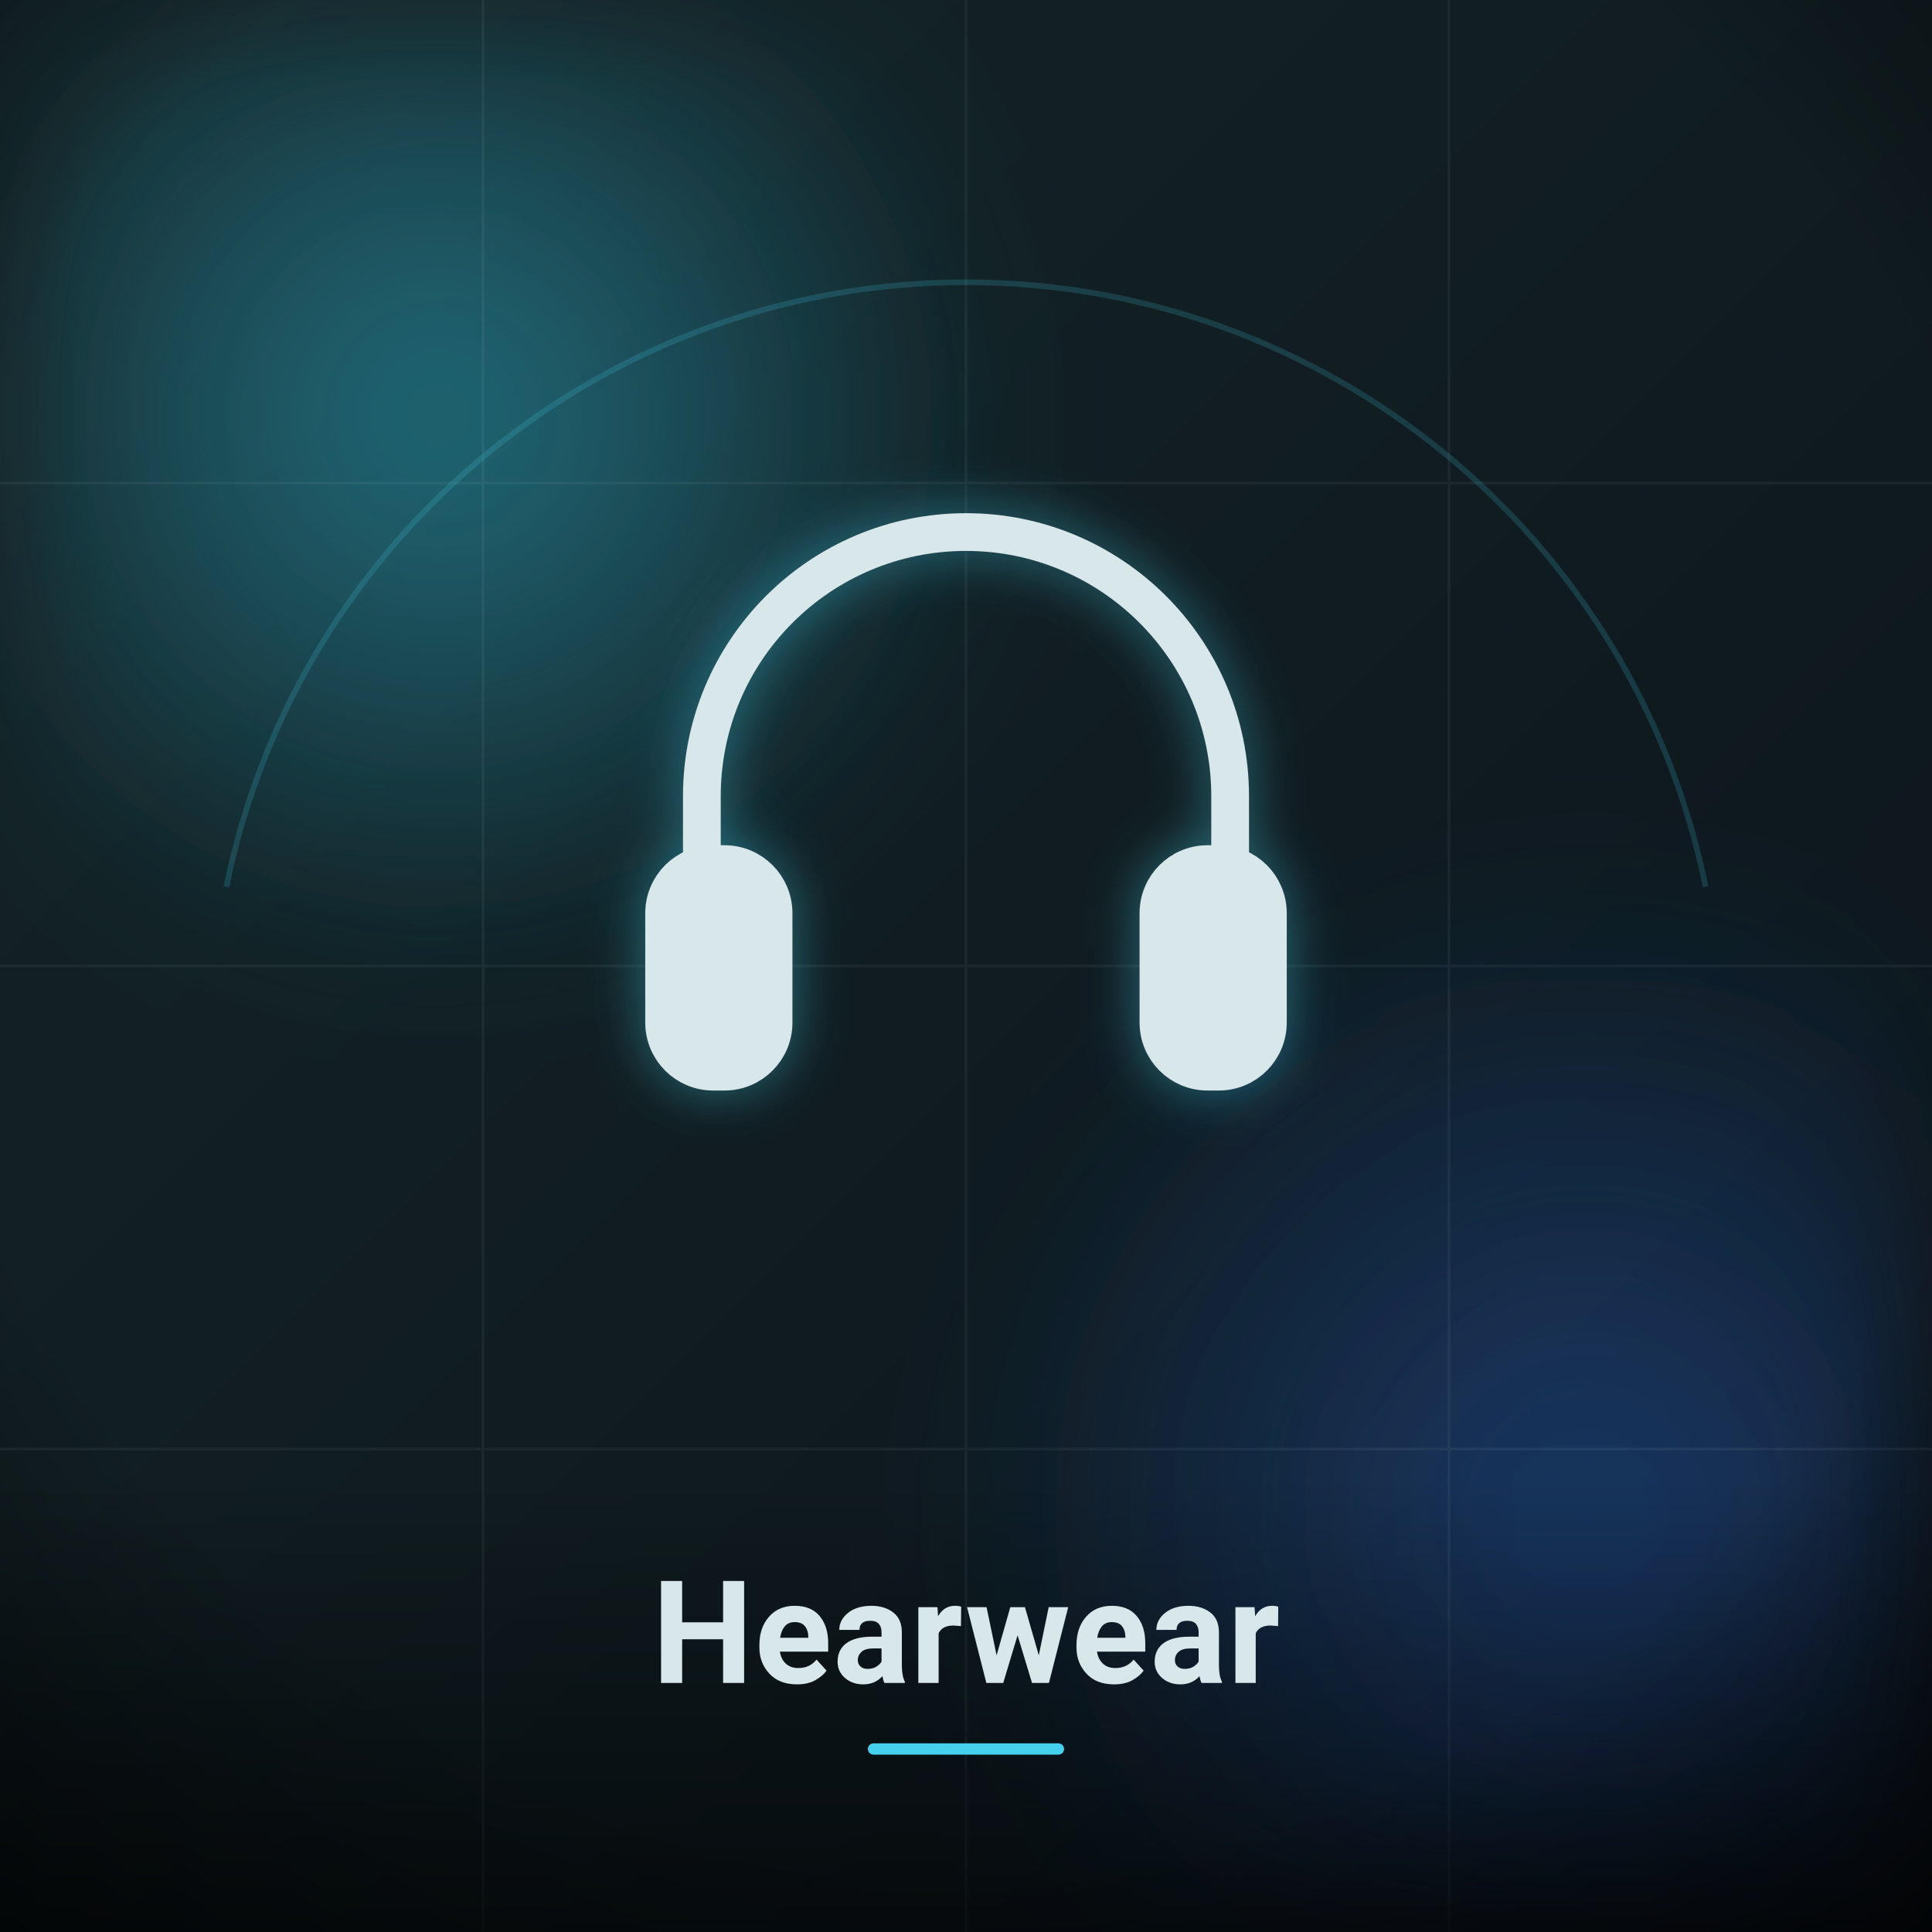
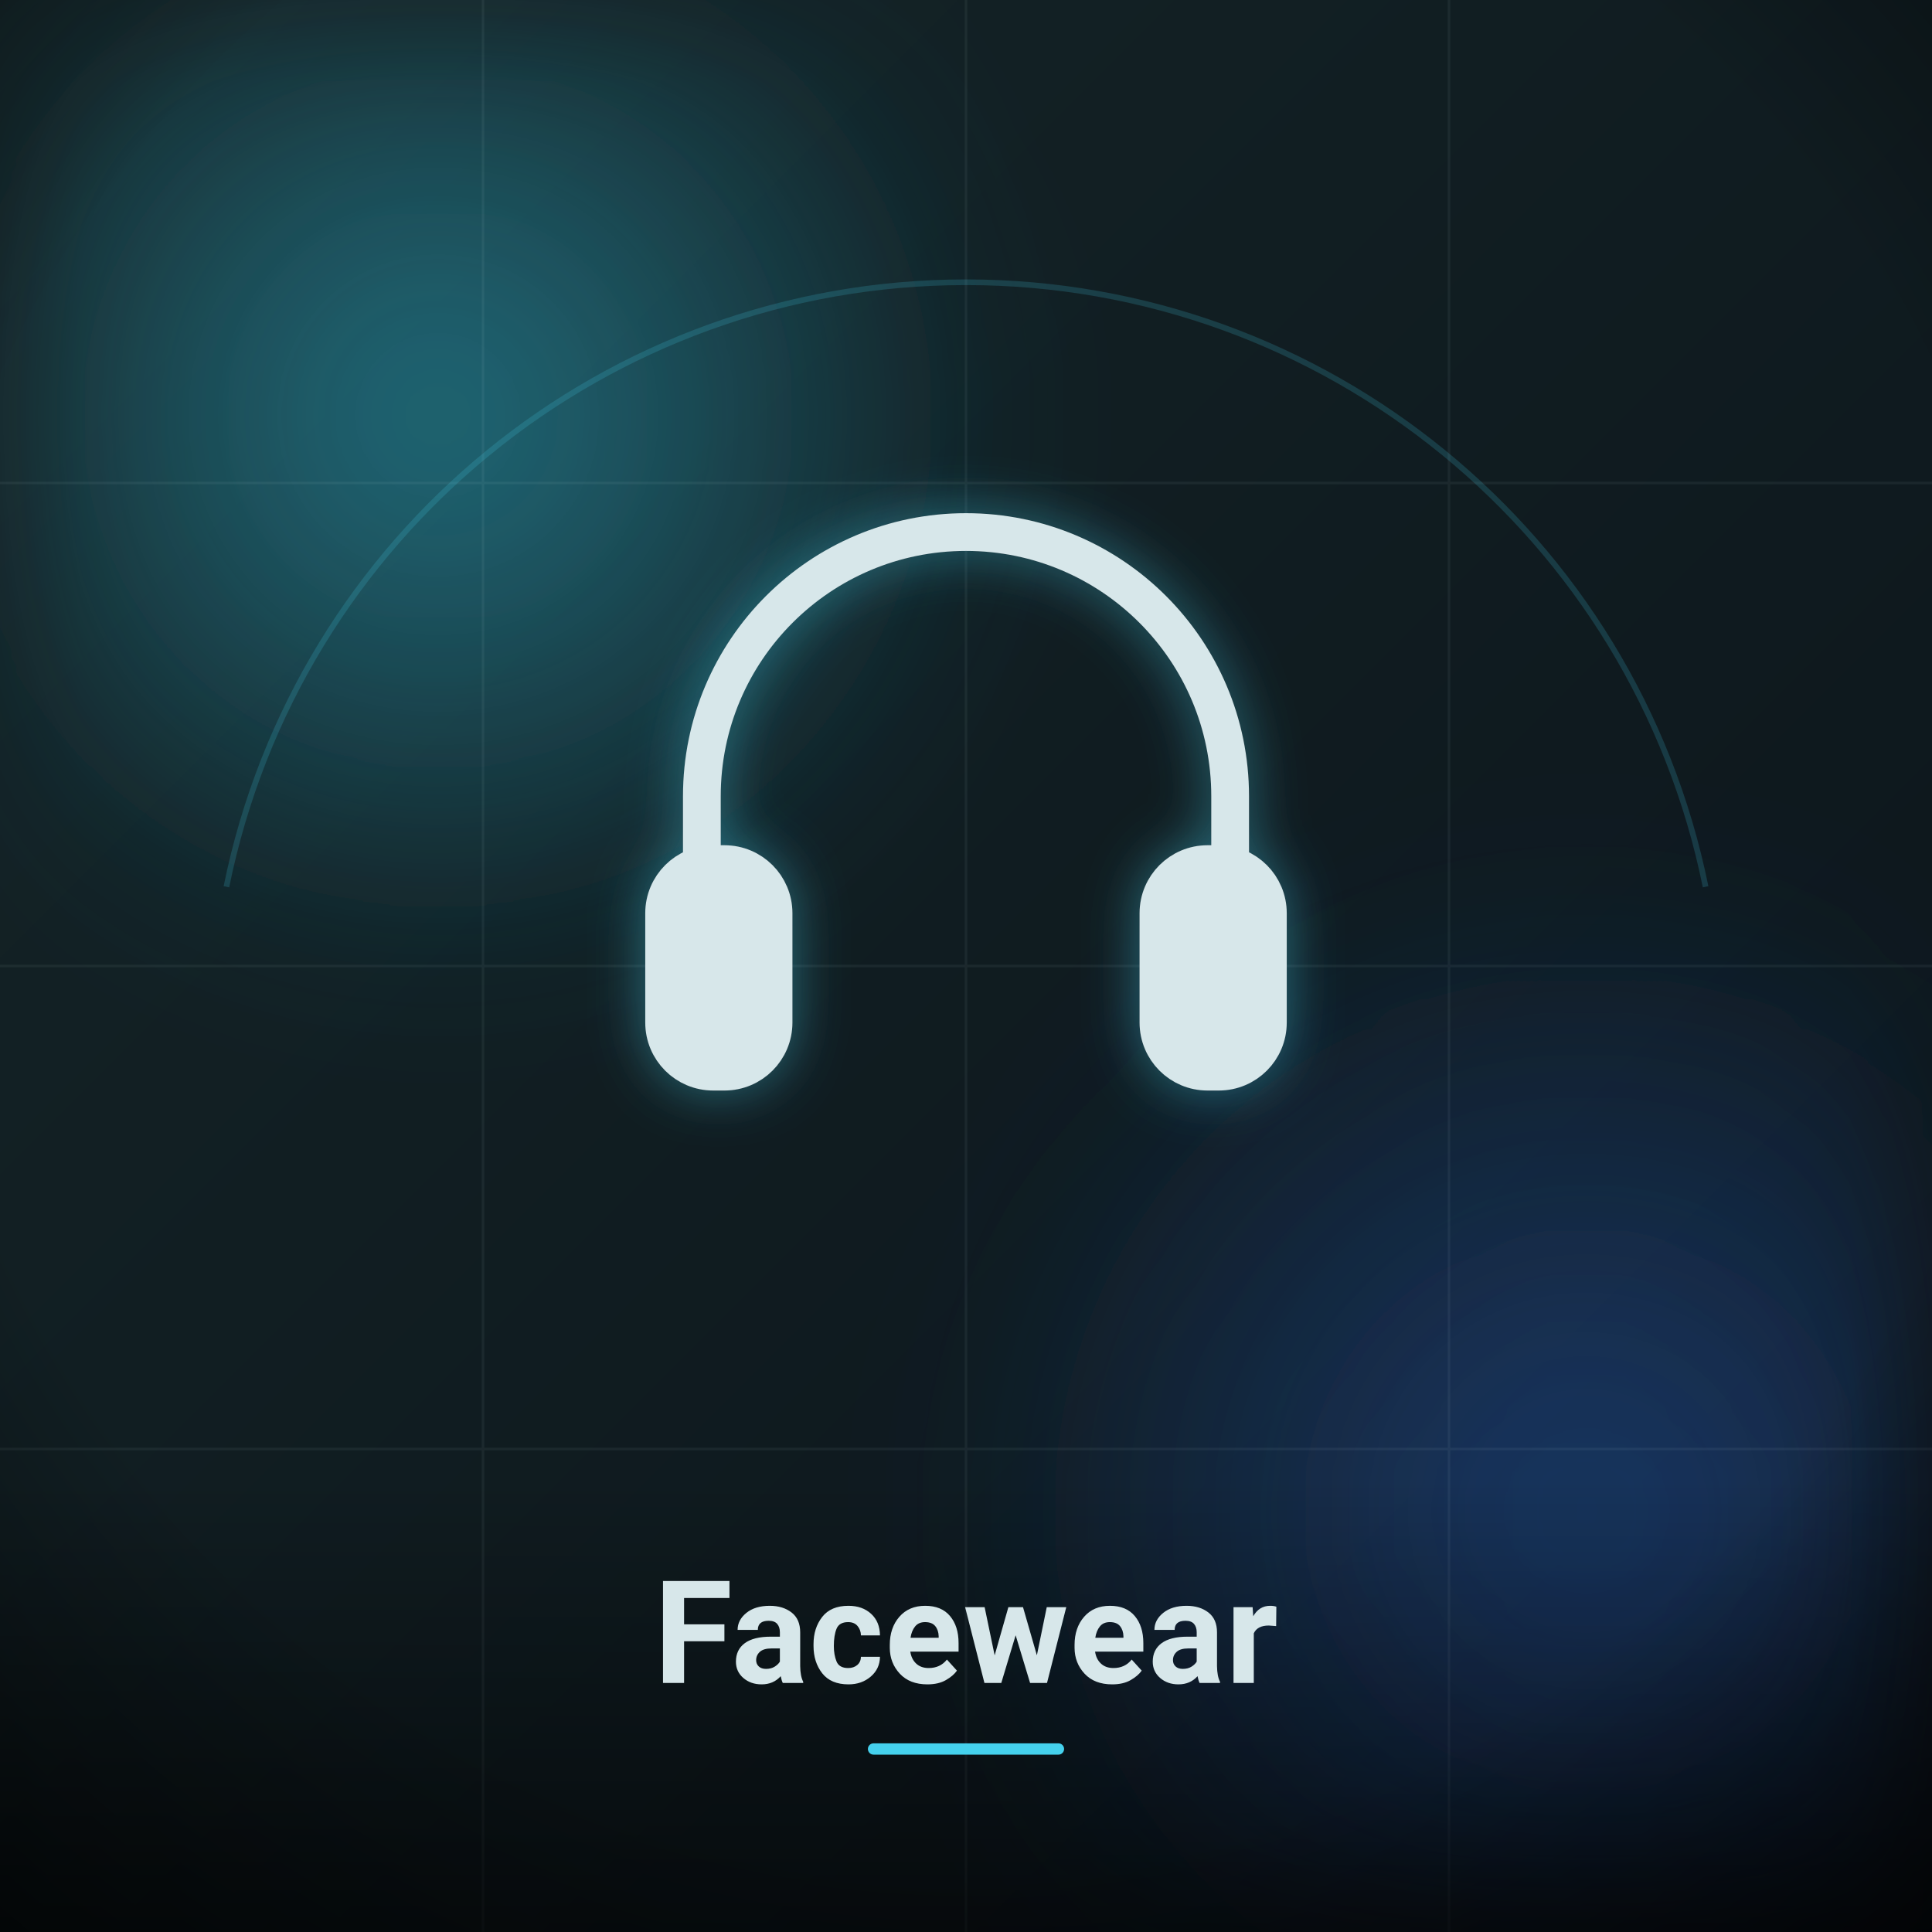
- <svg xmlns="http://www.w3.org/2000/svg" viewBox="0 0 1024 1024" width="1024" height="1024" role="img" aria-label="Hearwear">
+ <svg xmlns="http://www.w3.org/2000/svg" viewBox="0 0 1024 1024" width="1024" height="1024" role="img" aria-label="Facewear">
  <defs>
-     <linearGradient id="bg-hearwear" x1="0" y1="0" x2="1" y2="1">
+     <linearGradient id="bg-facewear" x1="0" y1="0" x2="1" y2="1">
      <stop offset="0" stop-color="#152528" />
      <stop offset="1" stop-color="#0b1319" />
    </linearGradient>
-     <radialGradient id="blobA-hearwear" cx="0.5" cy="0.5" r="0.5">
+     <radialGradient id="blobA-facewear" cx="0.5" cy="0.5" r="0.5">
      <stop offset="0" stop-color="#2fbeda" stop-opacity="0.55" />
      <stop offset="1" stop-color="#2fbeda" stop-opacity="0" />
    </radialGradient>
-     <radialGradient id="blobB-hearwear" cx="0.5" cy="0.5" r="0.5">
+     <radialGradient id="blobB-facewear" cx="0.5" cy="0.5" r="0.5">
      <stop offset="0" stop-color="#2861c3" stop-opacity="0.5" />
      <stop offset="1" stop-color="#2861c3" stop-opacity="0" />
    </radialGradient>
-     <radialGradient id="vig-hearwear" cx="0.5" cy="0.42" r="0.75">
+     <radialGradient id="vig-facewear" cx="0.5" cy="0.42" r="0.75">
      <stop offset="0" stop-color="#000000" stop-opacity="0" />
      <stop offset="0.72" stop-color="#000000" stop-opacity="0" />
      <stop offset="1" stop-color="#000000" stop-opacity="0.5" />
    </radialGradient>
-     <linearGradient id="label-hearwear" x1="0" y1="0" x2="0" y2="1">
+     <linearGradient id="label-facewear" x1="0" y1="0" x2="0" y2="1">
      <stop offset="0" stop-color="#000000" stop-opacity="0" />
      <stop offset="1" stop-color="#000000" stop-opacity="0.55" />
    </linearGradient>
-     <filter id="soft-hearwear" x="-30%" y="-30%" width="160%" height="160%">
+     <filter id="soft-facewear" x="-30%" y="-30%" width="160%" height="160%">
      <feGaussianBlur stdDeviation="46" />
    </filter>
-     <filter id="iglow-hearwear" x="-40%" y="-40%" width="180%" height="180%">
+     <filter id="iglow-facewear" x="-40%" y="-40%" width="180%" height="180%">
      <feDropShadow dx="0" dy="0" stdDeviation="14" flood-color="#45d1ed" flood-opacity="0.45" />
    </filter>
  </defs>
-   <rect width="1024" height="1024" fill="url(#bg-hearwear)" />
+   <rect width="1024" height="1024" fill="url(#bg-facewear)" />
  <g opacity="0.9">
-     <circle cx="232" cy="220" r="300" fill="url(#blobA-hearwear)" filter="url(#soft-hearwear)" />
-     <circle cx="840" cy="800" r="340" fill="url(#blobB-hearwear)" filter="url(#soft-hearwear)" />
+     <circle cx="232" cy="220" r="300" fill="url(#blobA-facewear)" filter="url(#soft-facewear)" />
+     <circle cx="840" cy="800" r="340" fill="url(#blobB-facewear)" filter="url(#soft-facewear)" />
  </g>
  <g stroke="#d7e7ea" stroke-width="1.4" opacity="0.06">
    <line x1="0" y1="256" x2="1024" y2="256" />
    <line x1="0" y1="512" x2="1024" y2="512" />
    <line x1="0" y1="768" x2="1024" y2="768" />
    <line x1="256" y1="0" x2="256" y2="1024" />
    <line x1="512" y1="0" x2="512" y2="1024" />
    <line x1="768" y1="0" x2="768" y2="1024" />
  </g>
  <g opacity="0.5">
    <path d="M120 470 A 400 400 0 0 1 904 470" fill="none" stroke="#45d1ed" stroke-width="3" opacity="0.35" />
  </g>
-   <g transform="translate(512 432)" filter="url(#iglow-hearwear)" color="#d7e7ea" stroke="#d7e7ea" stroke-width="20" stroke-linecap="round" stroke-linejoin="round" fill="none">
+   <g transform="translate(512 432)" filter="url(#iglow-facewear)" color="#d7e7ea" stroke="#d7e7ea" stroke-width="20" stroke-linecap="round" stroke-linejoin="round" fill="none">
    <path d="M-140 30 V-10 A140 140 0 0 1 140 -10 V30" />
    <rect x="-160" y="26" width="58" height="110" rx="26" fill="currentColor" stroke-width="0" />
    <rect x="102" y="26" width="58" height="110" rx="26" fill="currentColor" stroke-width="0" />
    <rect x="-160" y="26" width="58" height="110" rx="26" />
    <rect x="102" y="26" width="58" height="110" rx="26" />
  </g>
-   <rect x="0" y="784" width="1024" height="240" fill="url(#label-hearwear)" />
-   <text x="512" y="892" text-anchor="middle" font-family="system-ui, -apple-system, Segoe UI, Roboto, sans-serif" font-size="76" font-weight="600" letter-spacing="0.5" fill="#d7e7ea">Hearwear</text>
+   <rect x="0" y="784" width="1024" height="240" fill="url(#label-facewear)" />
+   <text x="512" y="892" text-anchor="middle" font-family="system-ui, -apple-system, Segoe UI, Roboto, sans-serif" font-size="76" font-weight="600" letter-spacing="0.5" fill="#d7e7ea">Facewear</text>
  <rect x="460" y="924" width="104" height="6" rx="3" fill="#45d1ed" />
-   <rect width="1024" height="1024" fill="url(#vig-hearwear)" />
+   <rect width="1024" height="1024" fill="url(#vig-facewear)" />
</svg>
